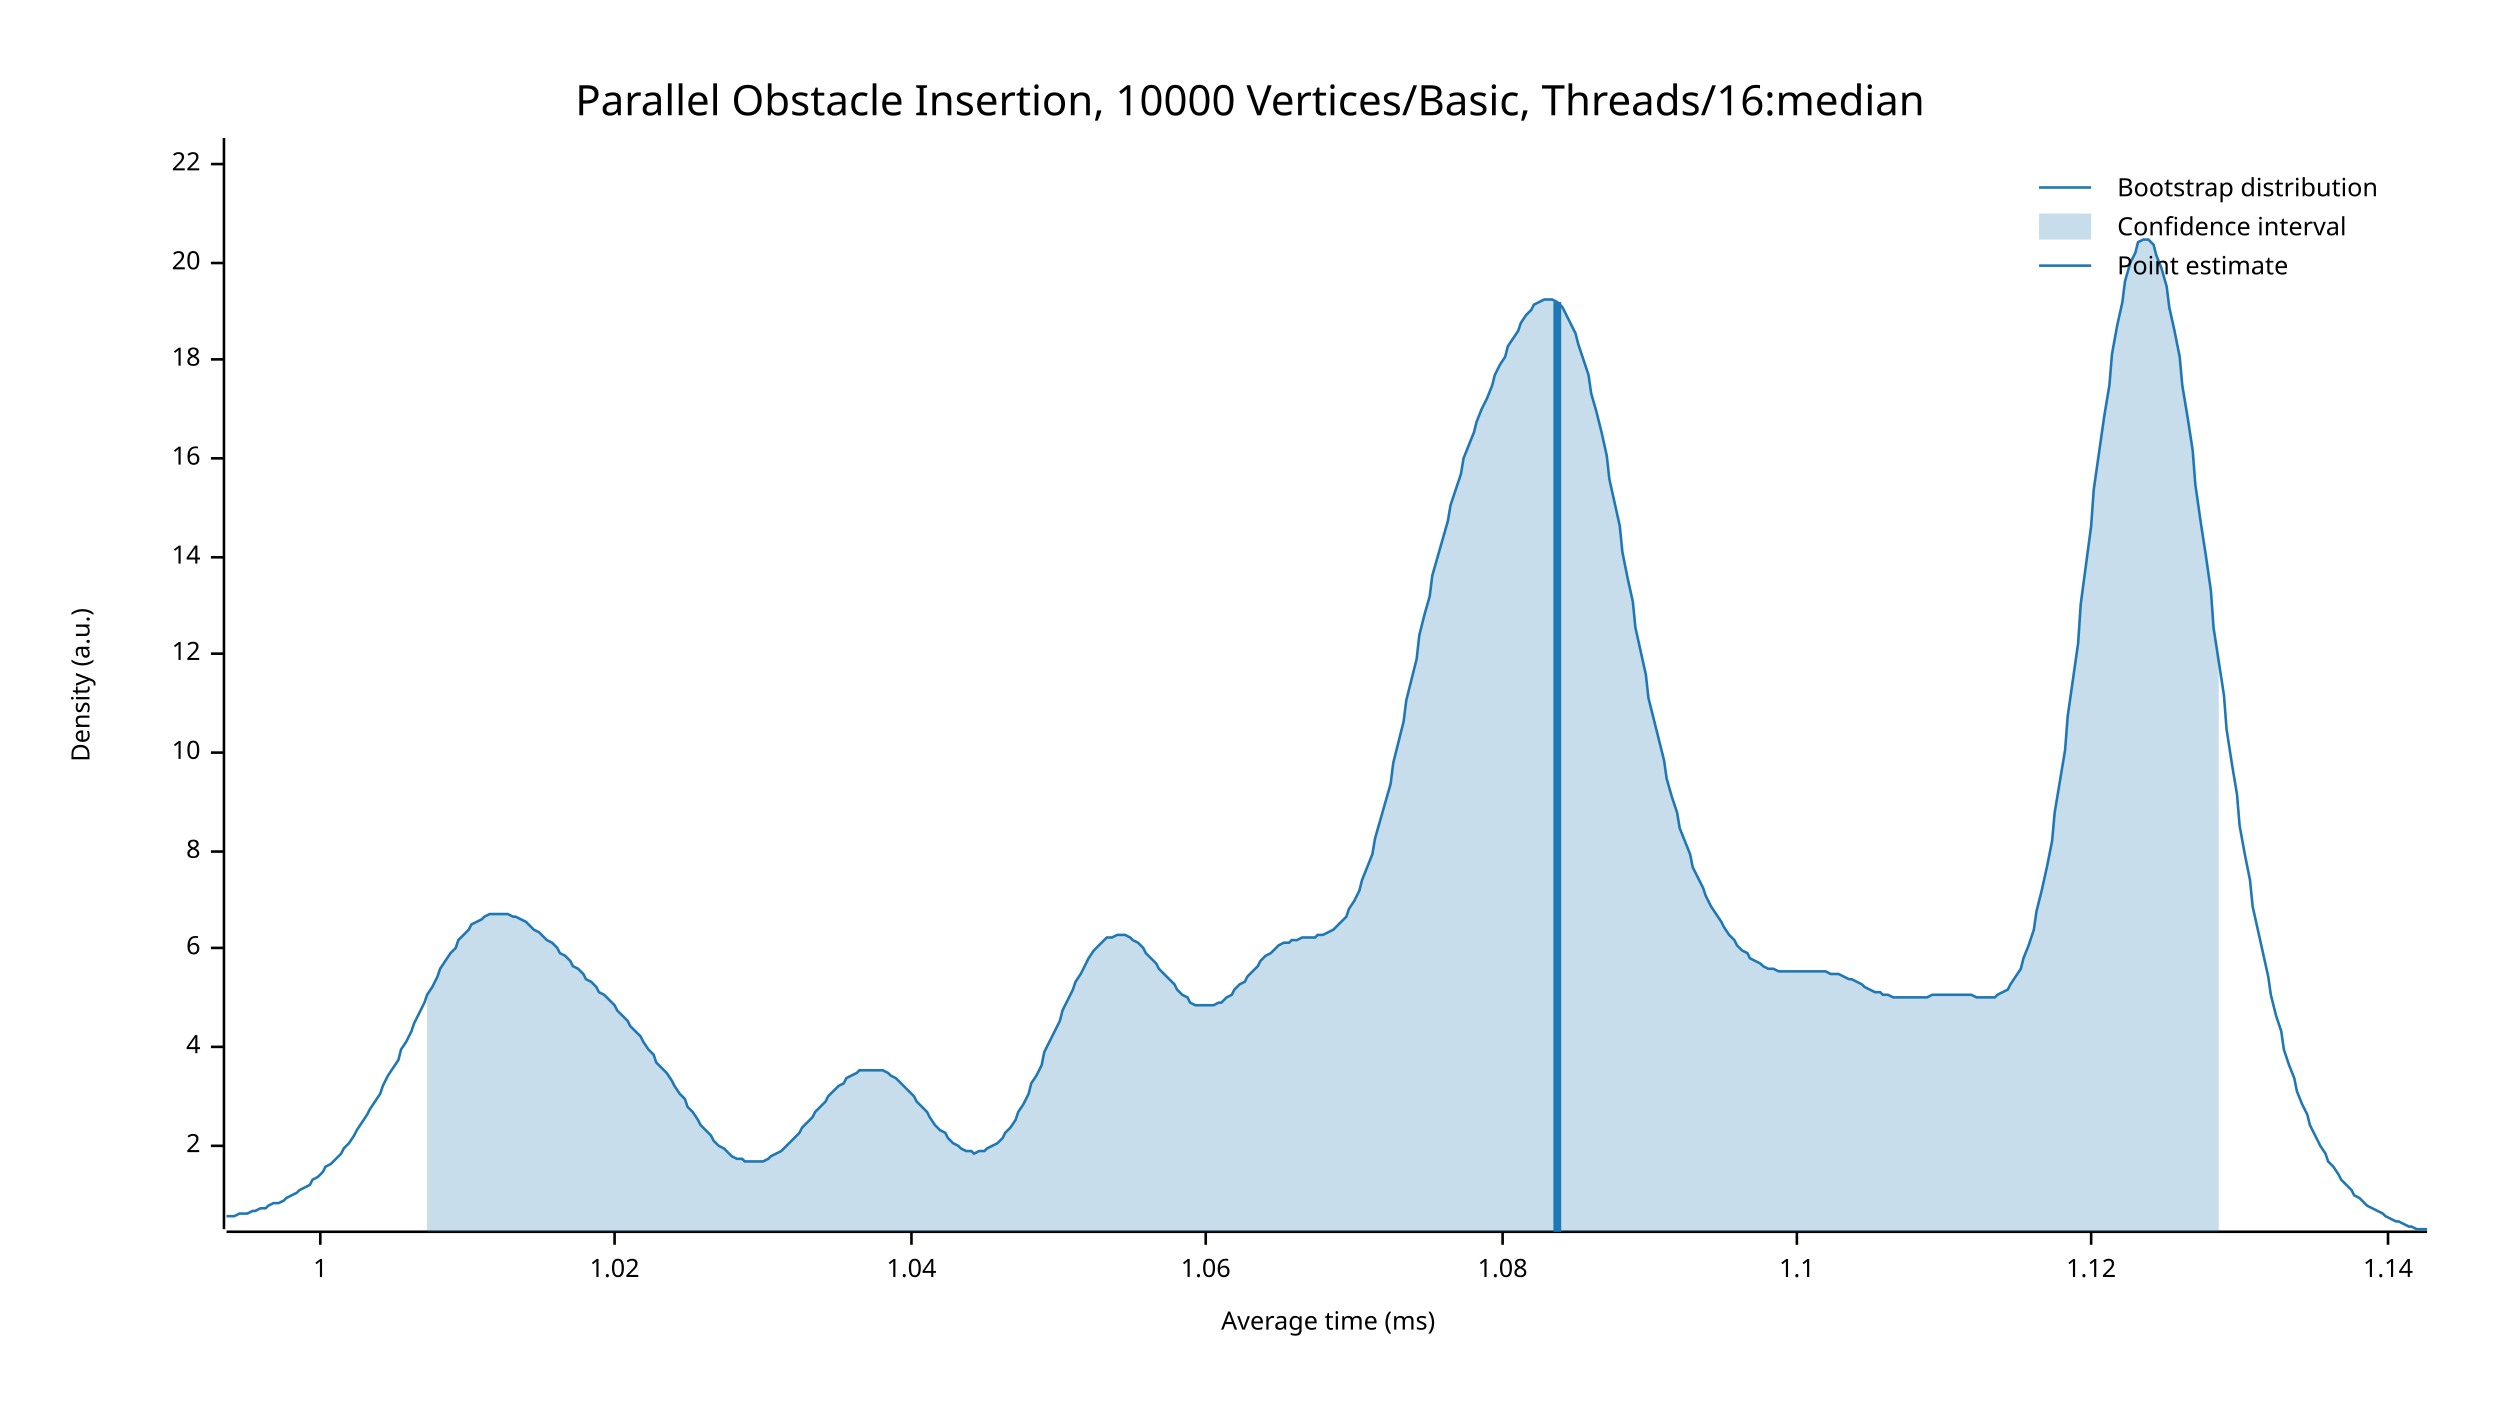
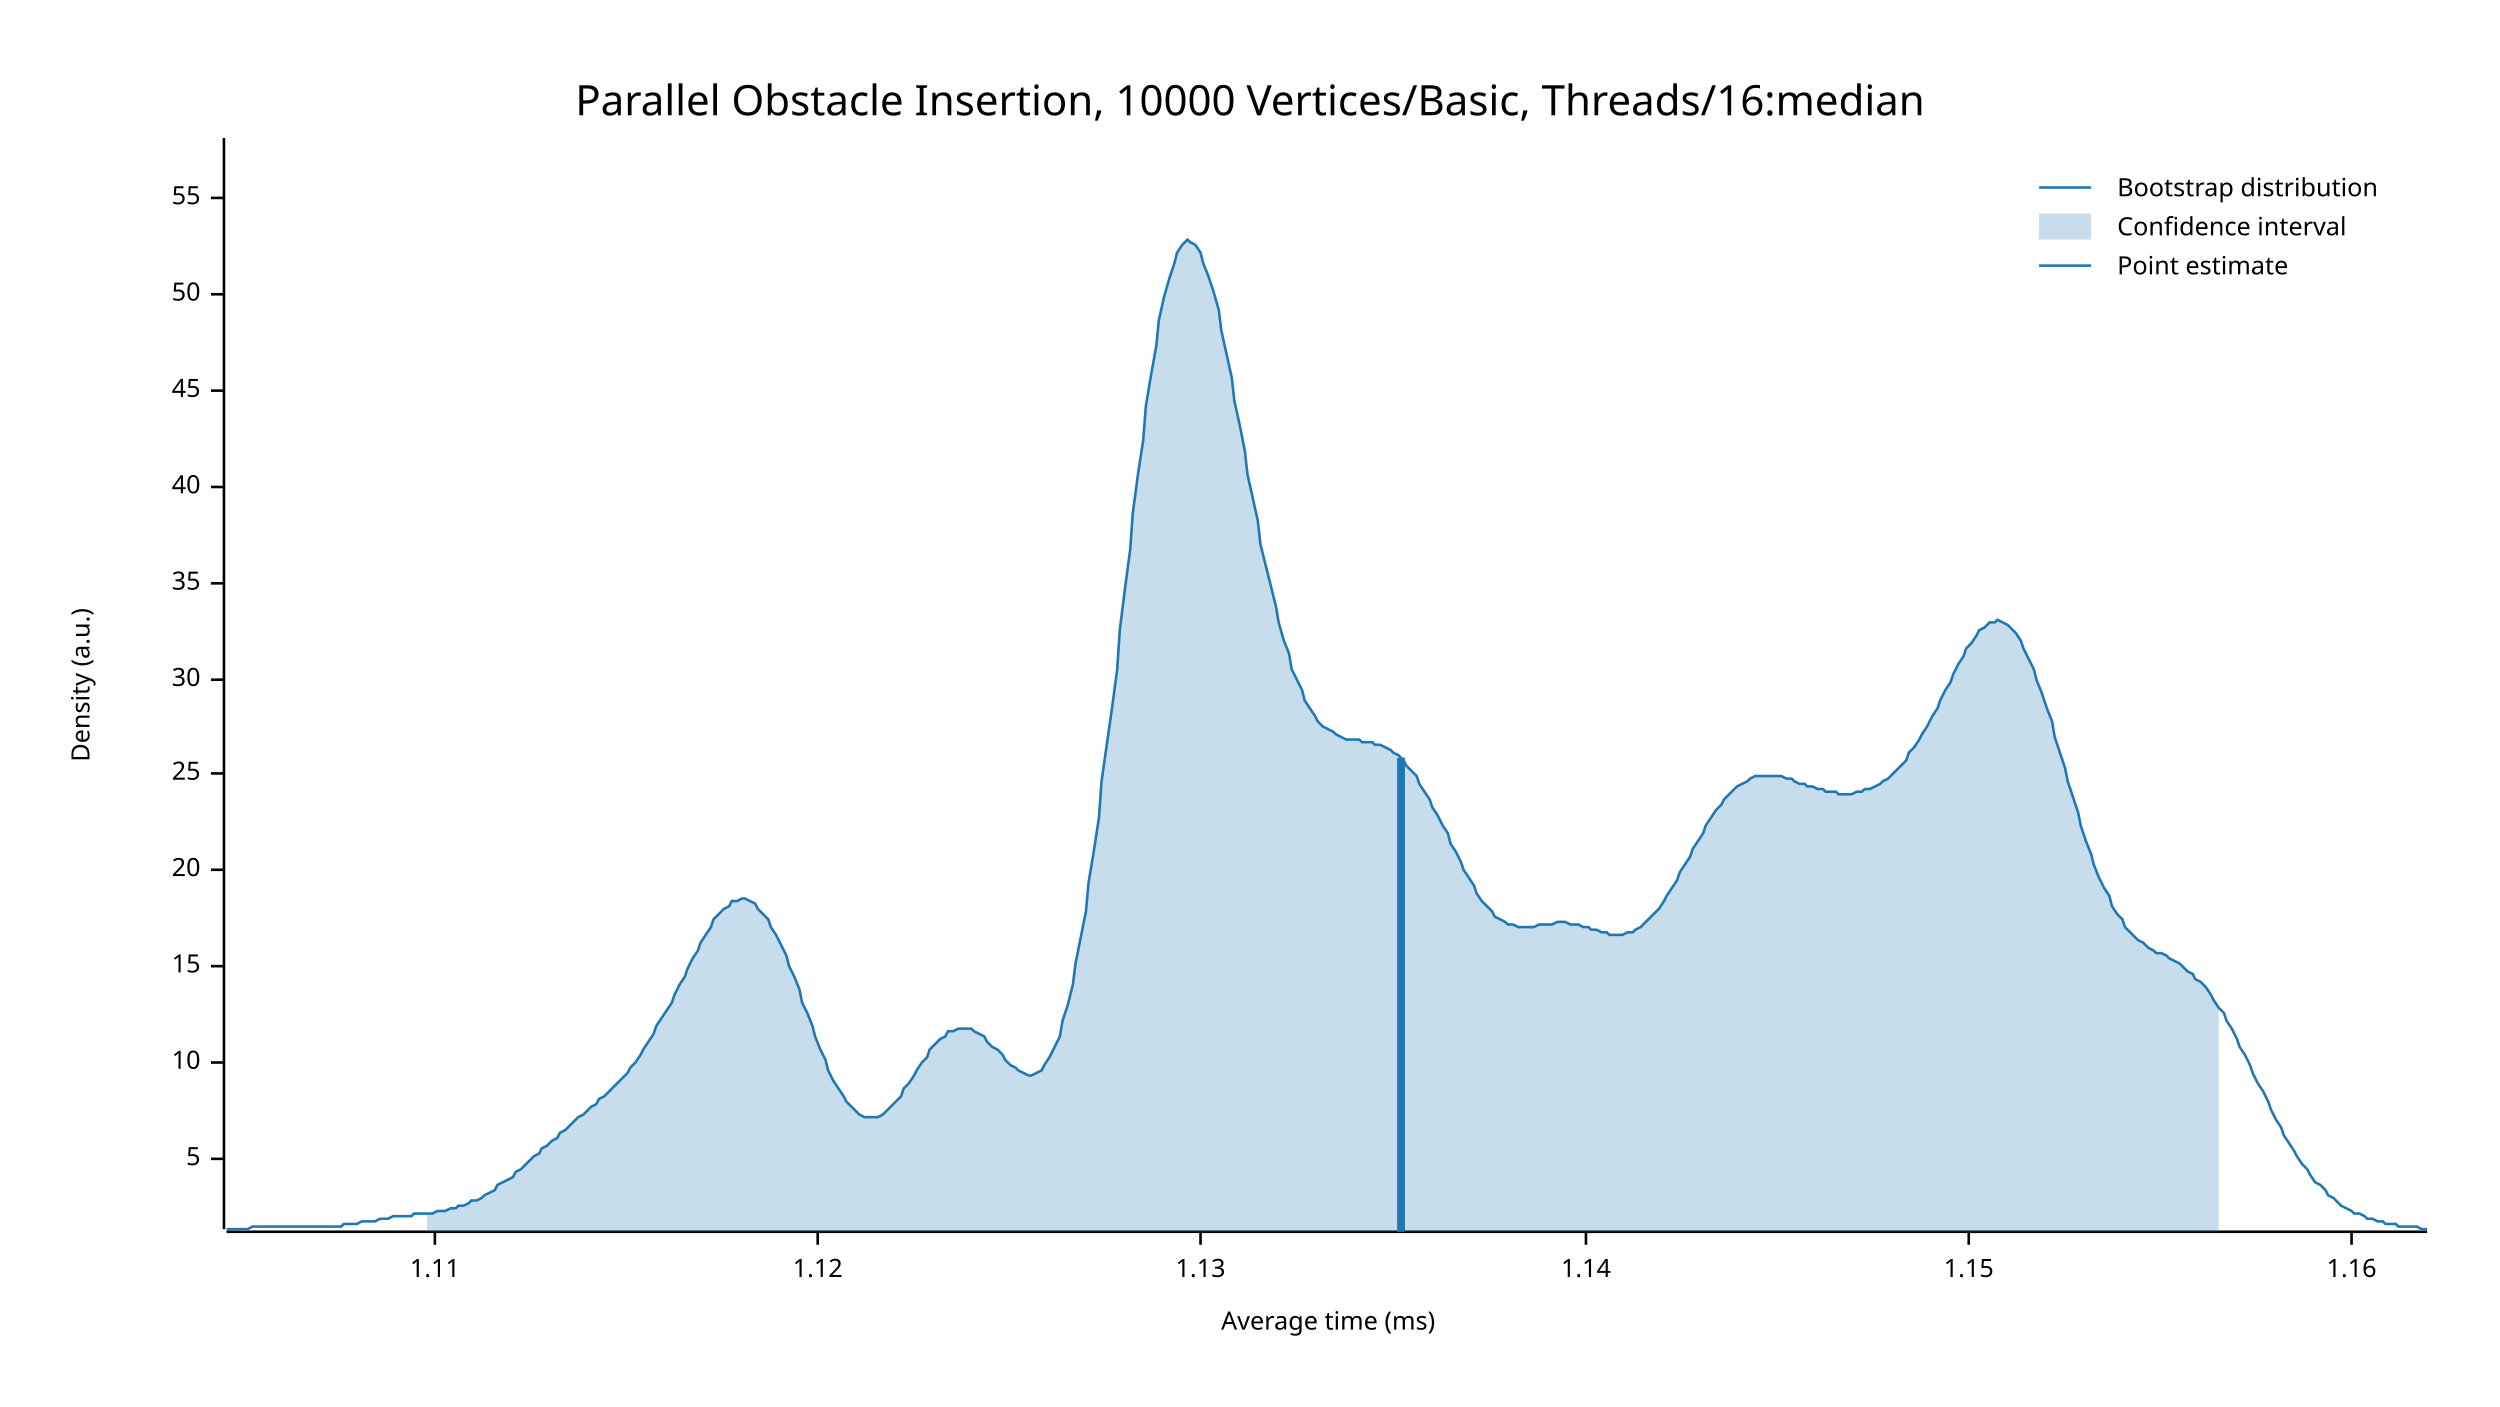
<svg xmlns="http://www.w3.org/2000/svg" width="960" height="540" viewBox="0 0 960 540">
  <text x="480" y="32" dy="0.76em" text-anchor="middle" font-family="sans-serif" font-size="16.129" opacity="1" fill="#000000">
Parallel Obstacle Insertion, 10000 Vertices/Basic, Threads/16:median
</text>
  <text x="27" y="263" dy="0.76em" text-anchor="middle" font-family="sans-serif" font-size="9.677" opacity="1" fill="#000000" transform="rotate(270, 27, 263)">
Density (a.u.)
</text>
  <text x="510" y="513" dy="-0.5ex" text-anchor="middle" font-family="sans-serif" font-size="9.677" opacity="1" fill="#000000">
Average time (ms)
</text>
  <polyline fill="none" opacity="1" stroke="#000000" stroke-width="1" points="86,53 86,472 " />
-   <text x="77" y="440" dy="0.5ex" text-anchor="end" font-family="sans-serif" font-size="9.677" opacity="1" fill="#000000">
- 2
+   <text x="77" y="445" dy="0.5ex" text-anchor="end" font-family="sans-serif" font-size="9.677" opacity="1" fill="#000000">
+ 5
</text>
-   <polyline fill="none" opacity="1" stroke="#000000" stroke-width="1" points="81,440 86,440 " />
-   <text x="77" y="402" dy="0.5ex" text-anchor="end" font-family="sans-serif" font-size="9.677" opacity="1" fill="#000000">
- 4
- </text>
-   <polyline fill="none" opacity="1" stroke="#000000" stroke-width="1" points="81,402 86,402 " />
-   <text x="77" y="364" dy="0.5ex" text-anchor="end" font-family="sans-serif" font-size="9.677" opacity="1" fill="#000000">
- 6
- </text>
-   <polyline fill="none" opacity="1" stroke="#000000" stroke-width="1" points="81,364 86,364 " />
-   <text x="77" y="327" dy="0.5ex" text-anchor="end" font-family="sans-serif" font-size="9.677" opacity="1" fill="#000000">
- 8
- </text>
-   <polyline fill="none" opacity="1" stroke="#000000" stroke-width="1" points="81,327 86,327 " />
-   <text x="77" y="289" dy="0.5ex" text-anchor="end" font-family="sans-serif" font-size="9.677" opacity="1" fill="#000000">
+   <polyline fill="none" opacity="1" stroke="#000000" stroke-width="1" points="81,445 86,445 " />
+   <text x="77" y="408" dy="0.5ex" text-anchor="end" font-family="sans-serif" font-size="9.677" opacity="1" fill="#000000">
10
</text>
-   <polyline fill="none" opacity="1" stroke="#000000" stroke-width="1" points="81,289 86,289 " />
-   <text x="77" y="251" dy="0.5ex" text-anchor="end" font-family="sans-serif" font-size="9.677" opacity="1" fill="#000000">
- 12
+   <polyline fill="none" opacity="1" stroke="#000000" stroke-width="1" points="81,408 86,408 " />
+   <text x="77" y="371" dy="0.5ex" text-anchor="end" font-family="sans-serif" font-size="9.677" opacity="1" fill="#000000">
+ 15
</text>
-   <polyline fill="none" opacity="1" stroke="#000000" stroke-width="1" points="81,251 86,251 " />
-   <text x="77" y="214" dy="0.5ex" text-anchor="end" font-family="sans-serif" font-size="9.677" opacity="1" fill="#000000">
- 14
- </text>
-   <polyline fill="none" opacity="1" stroke="#000000" stroke-width="1" points="81,214 86,214 " />
-   <text x="77" y="176" dy="0.5ex" text-anchor="end" font-family="sans-serif" font-size="9.677" opacity="1" fill="#000000">
- 16
- </text>
-   <polyline fill="none" opacity="1" stroke="#000000" stroke-width="1" points="81,176 86,176 " />
-   <text x="77" y="138" dy="0.5ex" text-anchor="end" font-family="sans-serif" font-size="9.677" opacity="1" fill="#000000">
- 18
- </text>
-   <polyline fill="none" opacity="1" stroke="#000000" stroke-width="1" points="81,138 86,138 " />
-   <text x="77" y="101" dy="0.5ex" text-anchor="end" font-family="sans-serif" font-size="9.677" opacity="1" fill="#000000">
+   <polyline fill="none" opacity="1" stroke="#000000" stroke-width="1" points="81,371 86,371 " />
+   <text x="77" y="334" dy="0.5ex" text-anchor="end" font-family="sans-serif" font-size="9.677" opacity="1" fill="#000000">
20
</text>
-   <polyline fill="none" opacity="1" stroke="#000000" stroke-width="1" points="81,101 86,101 " />
-   <text x="77" y="63" dy="0.5ex" text-anchor="end" font-family="sans-serif" font-size="9.677" opacity="1" fill="#000000">
- 22
+   <polyline fill="none" opacity="1" stroke="#000000" stroke-width="1" points="81,334 86,334 " />
+   <text x="77" y="297" dy="0.5ex" text-anchor="end" font-family="sans-serif" font-size="9.677" opacity="1" fill="#000000">
+ 25
</text>
-   <polyline fill="none" opacity="1" stroke="#000000" stroke-width="1" points="81,63 86,63 " />
+   <polyline fill="none" opacity="1" stroke="#000000" stroke-width="1" points="81,297 86,297 " />
+   <text x="77" y="261" dy="0.5ex" text-anchor="end" font-family="sans-serif" font-size="9.677" opacity="1" fill="#000000">
+ 30
+ </text>
+   <polyline fill="none" opacity="1" stroke="#000000" stroke-width="1" points="81,261 86,261 " />
+   <text x="77" y="224" dy="0.5ex" text-anchor="end" font-family="sans-serif" font-size="9.677" opacity="1" fill="#000000">
+ 35
+ </text>
+   <polyline fill="none" opacity="1" stroke="#000000" stroke-width="1" points="81,224 86,224 " />
+   <text x="77" y="187" dy="0.5ex" text-anchor="end" font-family="sans-serif" font-size="9.677" opacity="1" fill="#000000">
+ 40
+ </text>
+   <polyline fill="none" opacity="1" stroke="#000000" stroke-width="1" points="81,187 86,187 " />
+   <text x="77" y="150" dy="0.5ex" text-anchor="end" font-family="sans-serif" font-size="9.677" opacity="1" fill="#000000">
+ 45
+ </text>
+   <polyline fill="none" opacity="1" stroke="#000000" stroke-width="1" points="81,150 86,150 " />
+   <text x="77" y="113" dy="0.5ex" text-anchor="end" font-family="sans-serif" font-size="9.677" opacity="1" fill="#000000">
+ 50
+ </text>
+   <polyline fill="none" opacity="1" stroke="#000000" stroke-width="1" points="81,113 86,113 " />
+   <text x="77" y="76" dy="0.5ex" text-anchor="end" font-family="sans-serif" font-size="9.677" opacity="1" fill="#000000">
+ 55
+ </text>
+   <polyline fill="none" opacity="1" stroke="#000000" stroke-width="1" points="81,76 86,76 " />
  <polyline fill="none" opacity="1" stroke="#000000" stroke-width="1" points="87,473 932,473 " />
-   <text x="123" y="483" dy="0.76em" text-anchor="middle" font-family="sans-serif" font-size="9.677" opacity="1" fill="#000000">
- 1
+   <text x="167" y="483" dy="0.76em" text-anchor="middle" font-family="sans-serif" font-size="9.677" opacity="1" fill="#000000">
+ 1.11
</text>
-   <polyline fill="none" opacity="1" stroke="#000000" stroke-width="1" points="123,473 123,478 " />
-   <text x="236" y="483" dy="0.76em" text-anchor="middle" font-family="sans-serif" font-size="9.677" opacity="1" fill="#000000">
- 1.02
- </text>
-   <polyline fill="none" opacity="1" stroke="#000000" stroke-width="1" points="236,473 236,478 " />
-   <text x="350" y="483" dy="0.76em" text-anchor="middle" font-family="sans-serif" font-size="9.677" opacity="1" fill="#000000">
- 1.04
- </text>
-   <polyline fill="none" opacity="1" stroke="#000000" stroke-width="1" points="350,473 350,478 " />
-   <text x="463" y="483" dy="0.76em" text-anchor="middle" font-family="sans-serif" font-size="9.677" opacity="1" fill="#000000">
- 1.06
- </text>
-   <polyline fill="none" opacity="1" stroke="#000000" stroke-width="1" points="463,473 463,478 " />
-   <text x="577" y="483" dy="0.76em" text-anchor="middle" font-family="sans-serif" font-size="9.677" opacity="1" fill="#000000">
- 1.08
- </text>
-   <polyline fill="none" opacity="1" stroke="#000000" stroke-width="1" points="577,473 577,478 " />
-   <text x="690" y="483" dy="0.76em" text-anchor="middle" font-family="sans-serif" font-size="9.677" opacity="1" fill="#000000">
- 1.1
- </text>
-   <polyline fill="none" opacity="1" stroke="#000000" stroke-width="1" points="690,473 690,478 " />
-   <text x="803" y="483" dy="0.76em" text-anchor="middle" font-family="sans-serif" font-size="9.677" opacity="1" fill="#000000">
+   <polyline fill="none" opacity="1" stroke="#000000" stroke-width="1" points="167,473 167,478 " />
+   <text x="314" y="483" dy="0.76em" text-anchor="middle" font-family="sans-serif" font-size="9.677" opacity="1" fill="#000000">
1.12
</text>
-   <polyline fill="none" opacity="1" stroke="#000000" stroke-width="1" points="803,473 803,478 " />
-   <text x="917" y="483" dy="0.76em" text-anchor="middle" font-family="sans-serif" font-size="9.677" opacity="1" fill="#000000">
+   <polyline fill="none" opacity="1" stroke="#000000" stroke-width="1" points="314,473 314,478 " />
+   <text x="461" y="483" dy="0.76em" text-anchor="middle" font-family="sans-serif" font-size="9.677" opacity="1" fill="#000000">
+ 1.13
+ </text>
+   <polyline fill="none" opacity="1" stroke="#000000" stroke-width="1" points="461,473 461,478 " />
+   <text x="609" y="483" dy="0.76em" text-anchor="middle" font-family="sans-serif" font-size="9.677" opacity="1" fill="#000000">
1.14
</text>
-   <polyline fill="none" opacity="1" stroke="#000000" stroke-width="1" points="917,473 917,478 " />
-   <polyline fill="none" opacity="1" stroke="#1F78B4" stroke-width="1" points="87,467 88,467 90,467 92,466 93,466 95,466 97,465 98,465 100,464 102,464 103,463 105,462 107,462 109,461 110,460 112,459 114,458 115,457 117,456 119,455 120,453 122,452 124,450 125,448 127,447 129,445 131,443 132,441 134,439 136,436 137,434 139,431 141,428 142,426 144,423 146,420 147,417 149,413 151,410 153,407 154,403 156,400 158,396 159,393 161,389 163,385 164,382 166,379 168,375 169,372 171,369 173,366 175,364 176,361 178,359 180,357 181,355 183,354 185,353 186,352 188,351 190,351 191,351 193,351 195,351 197,352 198,352 200,353 202,354 203,355 205,357 207,358 208,359 210,361 212,362 214,364 215,366 217,367 219,369 220,371 222,372 224,374 225,376 227,377 229,379 230,381 232,382 234,384 236,386 237,388 239,390 241,392 242,394 244,396 246,398 247,400 249,403 251,405 252,408 254,410 256,412 258,415 259,417 261,420 263,422 264,425 266,427 268,430 269,432 271,434 273,436 274,438 276,440 278,441 280,443 281,444 283,445 285,445 286,446 288,446 290,446 291,446 293,446 295,445 296,444 298,443 300,442 302,440 303,439 305,437 307,435 308,433 310,431 312,429 313,427 315,425 317,423 318,421 320,419 322,417 324,416 325,414 327,413 329,412 330,411 332,411 334,411 335,411 337,411 339,411 341,412 342,413 344,414 346,416 347,417 349,419 351,421 352,423 354,425 356,427 357,429 359,432 361,434 363,435 364,437 366,439 368,440 369,441 371,442 373,442 374,443 376,442 378,442 379,441 381,440 383,439 385,437 386,435 388,433 390,430 391,427 393,424 395,420 396,416 398,413 400,409 401,404 403,400 405,396 407,392 408,388 410,384 412,380 413,377 415,374 417,370 418,368 420,365 422,363 423,362 425,360 427,360 429,359 430,359 432,359 434,360 435,361 437,362 439,364 440,366 442,368 444,370 445,372 447,374 449,376 451,378 452,380 454,382 456,383 457,385 459,386 461,386 462,386 464,386 466,386 468,385 469,385 471,383 473,382 474,380 476,378 478,377 479,375 481,373 483,371 484,369 486,367 488,366 490,364 491,363 493,362 495,362 496,361 498,361 500,360 501,360 503,360 505,360 506,359 508,359 510,358 512,357 513,356 515,354 517,352 518,349 520,346 522,342 523,338 525,333 527,328 528,322 530,315 532,308 534,301 535,293 537,285 539,277 540,269 542,261 544,253 545,244 547,236 549,229 550,221 552,214 554,207 556,200 557,194 559,188 561,182 562,176 564,171 566,166 567,162 569,157 571,153 573,148 574,144 576,140 578,137 579,133 581,130 583,127 584,124 586,121 588,119 589,117 591,116 593,115 595,115 596,115 598,116 600,118 601,120 603,124 605,128 606,132 608,138 610,144 611,151 613,158 615,166 617,175 618,184 620,193 622,202 623,212 625,222 627,231 628,241 630,250 632,259 633,268 635,276 637,284 639,292 640,299 642,306 644,312 645,318 647,323 649,328 650,333 652,337 654,341 655,344 657,348 659,351 661,354 662,356 664,359 666,361 667,363 669,365 671,366 672,368 674,369 676,370 677,371 679,372 681,372 683,373 684,373 686,373 688,373 689,373 691,373 693,373 694,373 696,373 698,373 700,373 701,373 703,374 705,374 706,374 708,375 710,376 711,376 713,377 715,378 716,379 718,380 720,381 722,381 723,382 725,382 727,383 728,383 730,383 732,383 733,383 735,383 737,383 738,383 740,383 742,382 744,382 745,382 747,382 749,382 750,382 752,382 754,382 755,382 757,382 759,383 760,383 762,383 764,383 766,383 767,382 769,381 771,380 772,378 774,375 776,372 777,368 779,363 781,357 782,350 784,342 786,333 788,323 789,312 791,300 793,288 794,275 796,261 798,247 799,232 801,217 803,202 804,188 806,174 808,160 810,148 811,136 813,125 815,116 816,108 818,101 820,97 821,93 823,92 825,92 827,94 828,98 830,103 832,110 833,118 835,127 837,137 838,148 840,160 842,173 843,186 845,200 847,213 849,227 850,241 852,254 854,267 855,280 857,293 859,305 860,317 862,328 864,338 865,348 867,357 869,366 871,375 872,382 874,390 876,396 877,403 879,409 881,414 882,419 884,424 886,428 887,432 889,436 891,440 893,443 894,446 896,448 898,451 899,453 901,455 903,457 904,459 906,460 908,462 909,463 911,464 913,465 915,466 916,467 918,468 920,469 921,469 923,470 925,471 926,471 928,472 930,472 932,472 " />
-   <polygon opacity="0.25" fill="#1F78B4" points="164,382 166,379 168,375 169,372 171,369 173,366 175,364 176,361 178,359 180,357 181,355 183,354 185,353 186,352 188,351 190,351 191,351 193,351 195,351 197,352 198,352 200,353 202,354 203,355 205,357 207,358 208,359 210,361 212,362 214,364 215,366 217,367 219,369 220,371 222,372 224,374 225,376 227,377 229,379 230,381 232,382 234,384 236,386 237,388 239,390 241,392 242,394 244,396 246,398 247,400 249,403 251,405 252,408 254,410 256,412 258,415 259,417 261,420 263,422 264,425 266,427 268,430 269,432 271,434 273,436 274,438 276,440 278,441 280,443 281,444 283,445 285,445 286,446 288,446 290,446 291,446 293,446 295,445 296,444 298,443 300,442 302,440 303,439 305,437 307,435 308,433 310,431 312,429 313,427 315,425 317,423 318,421 320,419 322,417 324,416 325,414 327,413 329,412 330,411 332,411 334,411 335,411 337,411 339,411 341,412 342,413 344,414 346,416 347,417 349,419 351,421 352,423 354,425 356,427 357,429 359,432 361,434 363,435 364,437 366,439 368,440 369,441 371,442 373,442 374,443 376,442 378,442 379,441 381,440 383,439 385,437 386,435 388,433 390,430 391,427 393,424 395,420 396,416 398,413 400,409 401,404 403,400 405,396 407,392 408,388 410,384 412,380 413,377 415,374 417,370 418,368 420,365 422,363 423,362 425,360 427,360 429,359 430,359 432,359 434,360 435,361 437,362 439,364 440,366 442,368 444,370 445,372 447,374 449,376 451,378 452,380 454,382 456,383 457,385 459,386 461,386 462,386 464,386 466,386 468,385 469,385 471,383 473,382 474,380 476,378 478,377 479,375 481,373 483,371 484,369 486,367 488,366 490,364 491,363 493,362 495,362 496,361 498,361 500,360 501,360 503,360 505,360 506,359 508,359 510,358 512,357 513,356 515,354 517,352 518,349 520,346 522,342 523,338 525,333 527,328 528,322 530,315 532,308 534,301 535,293 537,285 539,277 540,269 542,261 544,253 545,244 547,236 549,229 550,221 552,214 554,207 556,200 557,194 559,188 561,182 562,176 564,171 566,166 567,162 569,157 571,153 573,148 574,144 576,140 578,137 579,133 581,130 583,127 584,124 586,121 588,119 589,117 591,116 593,115 595,115 596,115 598,116 600,118 601,120 603,124 605,128 606,132 608,138 610,144 611,151 613,158 615,166 617,175 618,184 620,193 622,202 623,212 625,222 627,231 628,241 630,250 632,259 633,268 635,276 637,284 639,292 640,299 642,306 644,312 645,318 647,323 649,328 650,333 652,337 654,341 655,344 657,348 659,351 661,354 662,356 664,359 666,361 667,363 669,365 671,366 672,368 674,369 676,370 677,371 679,372 681,372 683,373 684,373 686,373 688,373 689,373 691,373 693,373 694,373 696,373 698,373 700,373 701,373 703,374 705,374 706,374 708,375 710,376 711,376 713,377 715,378 716,379 718,380 720,381 722,381 723,382 725,382 727,383 728,383 730,383 732,383 733,383 735,383 737,383 738,383 740,383 742,382 744,382 745,382 747,382 749,382 750,382 752,382 754,382 755,382 757,382 759,383 760,383 762,383 764,383 766,383 767,382 769,381 771,380 772,378 774,375 776,372 777,368 779,363 781,357 782,350 784,342 786,333 788,323 789,312 791,300 793,288 794,275 796,261 798,247 799,232 801,217 803,202 804,188 806,174 808,160 810,148 811,136 813,125 815,116 816,108 818,101 820,97 821,93 823,92 825,92 827,94 828,98 830,103 832,110 833,118 835,127 837,137 838,148 840,160 842,173 843,186 845,200 847,213 849,227 850,241 852,254 852,473 164,473 " />
-   <polyline fill="none" opacity="1" stroke="#1F78B4" stroke-width="3" points="598,473 598,116 " />
+   <polyline fill="none" opacity="1" stroke="#000000" stroke-width="1" points="609,473 609,478 " />
+   <text x="756" y="483" dy="0.76em" text-anchor="middle" font-family="sans-serif" font-size="9.677" opacity="1" fill="#000000">
+ 1.15
+ </text>
+   <polyline fill="none" opacity="1" stroke="#000000" stroke-width="1" points="756,473 756,478 " />
+   <text x="903" y="483" dy="0.76em" text-anchor="middle" font-family="sans-serif" font-size="9.677" opacity="1" fill="#000000">
+ 1.16
+ </text>
+   <polyline fill="none" opacity="1" stroke="#000000" stroke-width="1" points="903,473 903,478 " />
+   <polyline fill="none" opacity="1" stroke="#1F78B4" stroke-width="1" points="87,472 88,472 90,472 92,472 93,472 95,472 97,471 98,471 100,471 102,471 103,471 105,471 107,471 109,471 110,471 112,471 114,471 115,471 117,471 119,471 120,471 122,471 124,471 125,471 127,471 129,471 131,471 132,470 134,470 136,470 137,470 139,469 141,469 142,469 144,469 146,468 147,468 149,468 151,467 153,467 154,467 156,467 158,467 159,466 161,466 163,466 164,466 166,466 168,465 169,465 171,465 173,464 175,464 176,463 178,463 180,462 181,461 183,461 185,460 186,459 188,458 190,457 191,455 193,454 195,453 197,452 198,450 200,449 202,447 203,446 205,444 207,443 208,441 210,440 212,438 214,437 215,435 217,434 219,432 220,431 222,429 224,428 225,427 227,425 229,424 230,422 232,421 234,419 236,417 237,416 239,414 241,412 242,410 244,408 246,405 247,403 249,400 251,397 252,394 254,391 256,388 258,385 259,382 261,378 263,375 264,372 266,368 268,365 269,362 271,359 273,356 274,353 276,351 278,349 280,348 281,346 283,346 285,345 286,345 288,346 290,347 291,349 293,351 295,353 296,356 298,359 300,363 302,367 303,371 305,375 307,380 308,385 310,389 312,394 313,398 315,403 317,407 318,411 320,415 322,418 324,421 325,423 327,425 329,427 330,428 332,429 334,429 335,429 337,429 339,428 341,426 342,425 344,423 346,421 347,418 349,416 351,413 352,411 354,408 356,406 357,403 359,401 361,399 363,398 364,396 366,396 368,395 369,395 371,395 373,395 374,396 376,397 378,398 379,400 381,402 383,403 385,405 386,407 388,409 390,410 391,411 393,412 395,413 396,413 398,412 400,411 401,409 403,406 405,402 407,398 408,392 410,386 412,378 413,370 415,360 417,350 418,339 420,327 422,314 423,300 425,286 427,272 429,257 430,242 432,226 434,211 435,197 437,182 439,169 440,156 442,144 444,133 445,123 447,114 449,107 451,101 452,97 454,94 456,92 457,93 459,94 461,97 462,101 464,106 466,112 468,119 469,127 471,136 473,145 474,154 476,163 478,173 479,182 481,191 483,200 484,209 486,217 488,225 490,233 491,239 493,246 495,251 496,257 498,261 500,265 501,269 503,272 505,275 506,277 508,279 510,280 512,281 513,282 515,283 517,284 518,284 520,284 522,284 523,285 525,285 527,285 528,286 530,286 532,287 534,288 535,289 537,290 539,292 540,294 542,296 544,298 545,301 547,304 549,307 550,310 552,313 554,317 556,320 557,324 559,327 561,331 562,334 564,337 566,340 567,343 569,346 571,348 573,350 574,352 576,353 578,354 579,355 581,355 583,356 584,356 586,356 588,356 589,356 591,355 593,355 595,355 596,355 598,354 600,354 601,354 603,355 605,355 606,355 608,356 610,356 611,357 613,357 615,358 617,358 618,359 620,359 622,359 623,359 625,358 627,358 628,357 630,356 632,354 633,353 635,351 637,349 639,346 640,344 642,341 644,338 645,335 647,332 649,329 650,326 652,323 654,320 655,317 657,314 659,311 661,309 662,307 664,305 666,303 667,302 669,301 671,300 672,299 674,298 676,298 677,298 679,298 681,298 683,298 684,298 686,299 688,299 689,300 691,301 693,301 694,302 696,302 698,303 700,303 701,304 703,304 705,304 706,305 708,305 710,305 711,305 713,304 715,304 716,303 718,303 720,302 722,301 723,300 725,299 727,297 728,296 730,294 732,292 733,289 735,287 737,284 738,282 740,279 742,275 744,272 745,269 747,265 749,262 750,259 752,255 754,252 755,249 757,247 759,244 760,242 762,241 764,239 766,239 767,238 769,239 771,240 772,241 774,243 776,246 777,249 779,253 781,257 782,261 784,266 786,272 788,277 789,283 791,289 793,295 794,300 796,306 798,312 799,317 801,323 803,328 804,332 806,337 808,341 810,344 811,348 813,351 815,353 816,356 818,358 820,360 821,361 823,362 825,364 827,365 828,366 830,366 832,367 833,368 835,369 837,370 838,371 840,373 842,374 843,376 845,377 847,379 849,382 850,384 852,387 854,389 855,392 857,395 859,399 860,402 862,405 864,409 865,412 867,416 869,419 871,423 872,426 874,430 876,433 877,436 879,439 881,442 882,444 884,447 886,449 887,451 889,454 891,455 893,457 894,459 896,460 898,462 899,463 901,464 903,465 904,466 906,466 908,467 909,468 911,468 913,469 915,469 916,470 918,470 920,470 921,471 923,471 925,471 926,471 928,471 930,472 932,472 " />
+   <polygon opacity="0.25" fill="#1F78B4" points="164,466 166,466 168,465 169,465 171,465 173,464 175,464 176,463 178,463 180,462 181,461 183,461 185,460 186,459 188,458 190,457 191,455 193,454 195,453 197,452 198,450 200,449 202,447 203,446 205,444 207,443 208,441 210,440 212,438 214,437 215,435 217,434 219,432 220,431 222,429 224,428 225,427 227,425 229,424 230,422 232,421 234,419 236,417 237,416 239,414 241,412 242,410 244,408 246,405 247,403 249,400 251,397 252,394 254,391 256,388 258,385 259,382 261,378 263,375 264,372 266,368 268,365 269,362 271,359 273,356 274,353 276,351 278,349 280,348 281,346 283,346 285,345 286,345 288,346 290,347 291,349 293,351 295,353 296,356 298,359 300,363 302,367 303,371 305,375 307,380 308,385 310,389 312,394 313,398 315,403 317,407 318,411 320,415 322,418 324,421 325,423 327,425 329,427 330,428 332,429 334,429 335,429 337,429 339,428 341,426 342,425 344,423 346,421 347,418 349,416 351,413 352,411 354,408 356,406 357,403 359,401 361,399 363,398 364,396 366,396 368,395 369,395 371,395 373,395 374,396 376,397 378,398 379,400 381,402 383,403 385,405 386,407 388,409 390,410 391,411 393,412 395,413 396,413 398,412 400,411 401,409 403,406 405,402 407,398 408,392 410,386 412,378 413,370 415,360 417,350 418,339 420,327 422,314 423,300 425,286 427,272 429,257 430,242 432,226 434,211 435,197 437,182 439,169 440,156 442,144 444,133 445,123 447,114 449,107 451,101 452,97 454,94 456,92 457,93 459,94 461,97 462,101 464,106 466,112 468,119 469,127 471,136 473,145 474,154 476,163 478,173 479,182 481,191 483,200 484,209 486,217 488,225 490,233 491,239 493,246 495,251 496,257 498,261 500,265 501,269 503,272 505,275 506,277 508,279 510,280 512,281 513,282 515,283 517,284 518,284 520,284 522,284 523,285 525,285 527,285 528,286 530,286 532,287 534,288 535,289 537,290 539,292 540,294 542,296 544,298 545,301 547,304 549,307 550,310 552,313 554,317 556,320 557,324 559,327 561,331 562,334 564,337 566,340 567,343 569,346 571,348 573,350 574,352 576,353 578,354 579,355 581,355 583,356 584,356 586,356 588,356 589,356 591,355 593,355 595,355 596,355 598,354 600,354 601,354 603,355 605,355 606,355 608,356 610,356 611,357 613,357 615,358 617,358 618,359 620,359 622,359 623,359 625,358 627,358 628,357 630,356 632,354 633,353 635,351 637,349 639,346 640,344 642,341 644,338 645,335 647,332 649,329 650,326 652,323 654,320 655,317 657,314 659,311 661,309 662,307 664,305 666,303 667,302 669,301 671,300 672,299 674,298 676,298 677,298 679,298 681,298 683,298 684,298 686,299 688,299 689,300 691,301 693,301 694,302 696,302 698,303 700,303 701,304 703,304 705,304 706,305 708,305 710,305 711,305 713,304 715,304 716,303 718,303 720,302 722,301 723,300 725,299 727,297 728,296 730,294 732,292 733,289 735,287 737,284 738,282 740,279 742,275 744,272 745,269 747,265 749,262 750,259 752,255 754,252 755,249 757,247 759,244 760,242 762,241 764,239 766,239 767,238 769,239 771,240 772,241 774,243 776,246 777,249 779,253 781,257 782,261 784,266 786,272 788,277 789,283 791,289 793,295 794,300 796,306 798,312 799,317 801,323 803,328 804,332 806,337 808,341 810,344 811,348 813,351 815,353 816,356 818,358 820,360 821,361 823,362 825,364 827,365 828,366 830,366 832,367 833,368 835,369 837,370 838,371 840,373 842,374 843,376 845,377 847,379 849,382 850,384 852,387 852,473 164,473 " />
+   <polyline fill="none" opacity="1" stroke="#1F78B4" stroke-width="3" points="538,473 538,291 " />
  <text x="813" y="68" dy="0.76em" text-anchor="start" font-family="sans-serif" font-size="9.677" opacity="1" fill="#000000">
Bootstrap distribution
</text>
  <text x="813" y="83" dy="0.76em" text-anchor="start" font-family="sans-serif" font-size="9.677" opacity="1" fill="#000000">
Confidence interval
</text>
  <text x="813" y="98" dy="0.76em" text-anchor="start" font-family="sans-serif" font-size="9.677" opacity="1" fill="#000000">
Point estimate
</text>
  <polyline fill="none" opacity="1" stroke="#1F78B4" stroke-width="1" points="783,72 803,72 " />
  <rect x="783" y="82" width="20" height="10" opacity="0.25" fill="#1F78B4" stroke="none" />
  <polyline fill="none" opacity="1" stroke="#1F78B4" stroke-width="1" points="783,102 803,102 " />
</svg>
